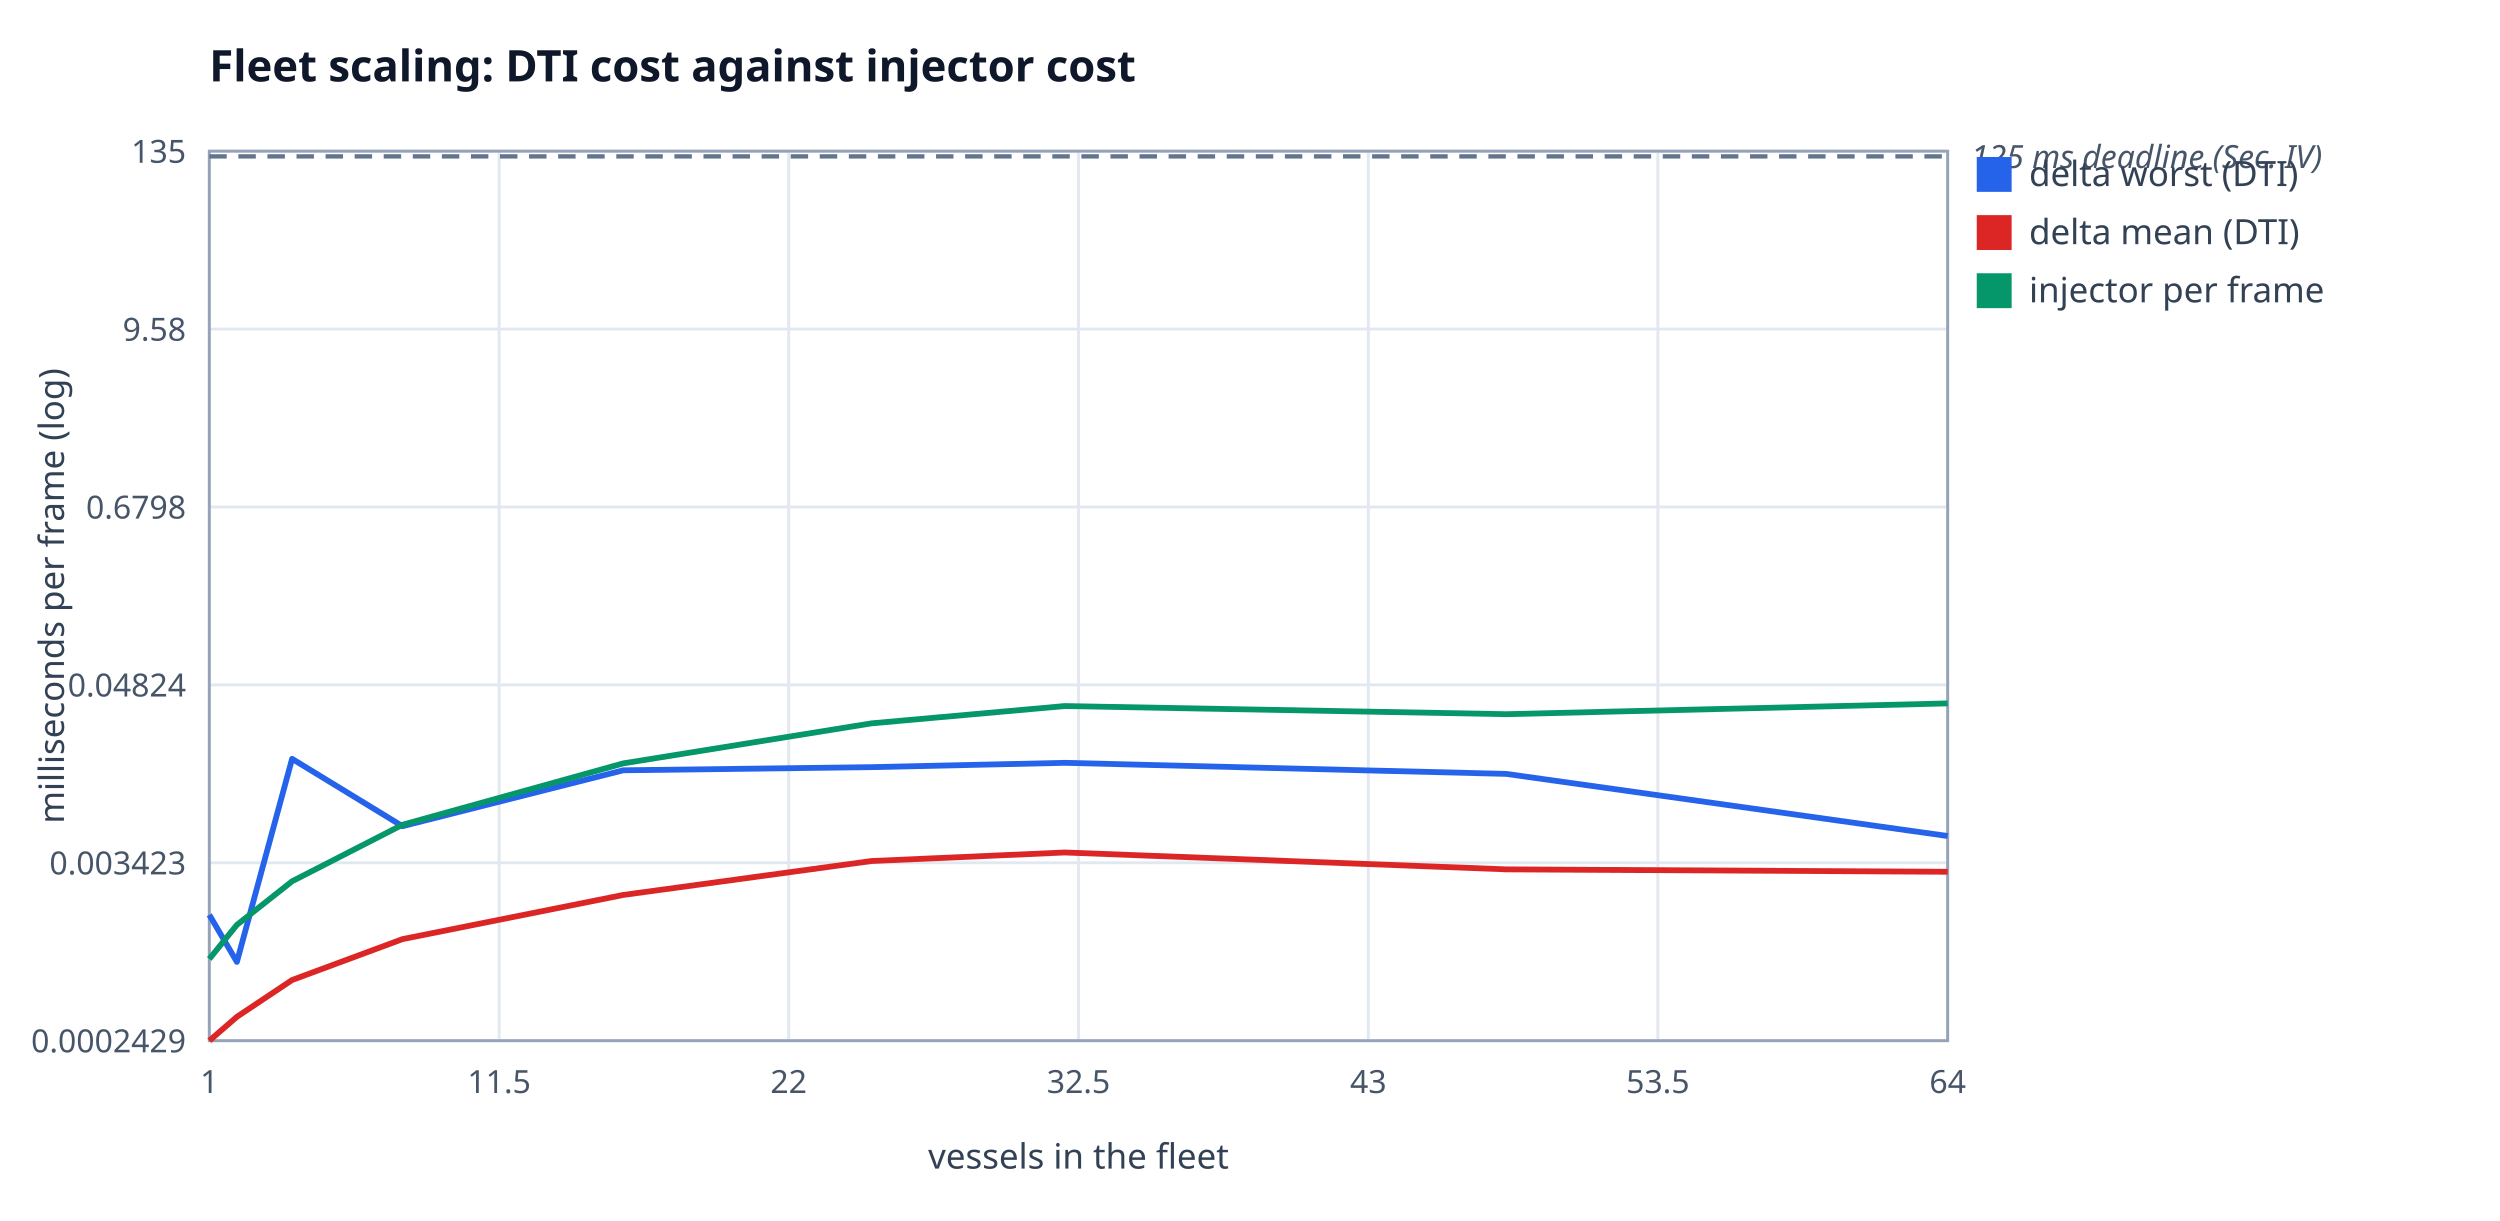
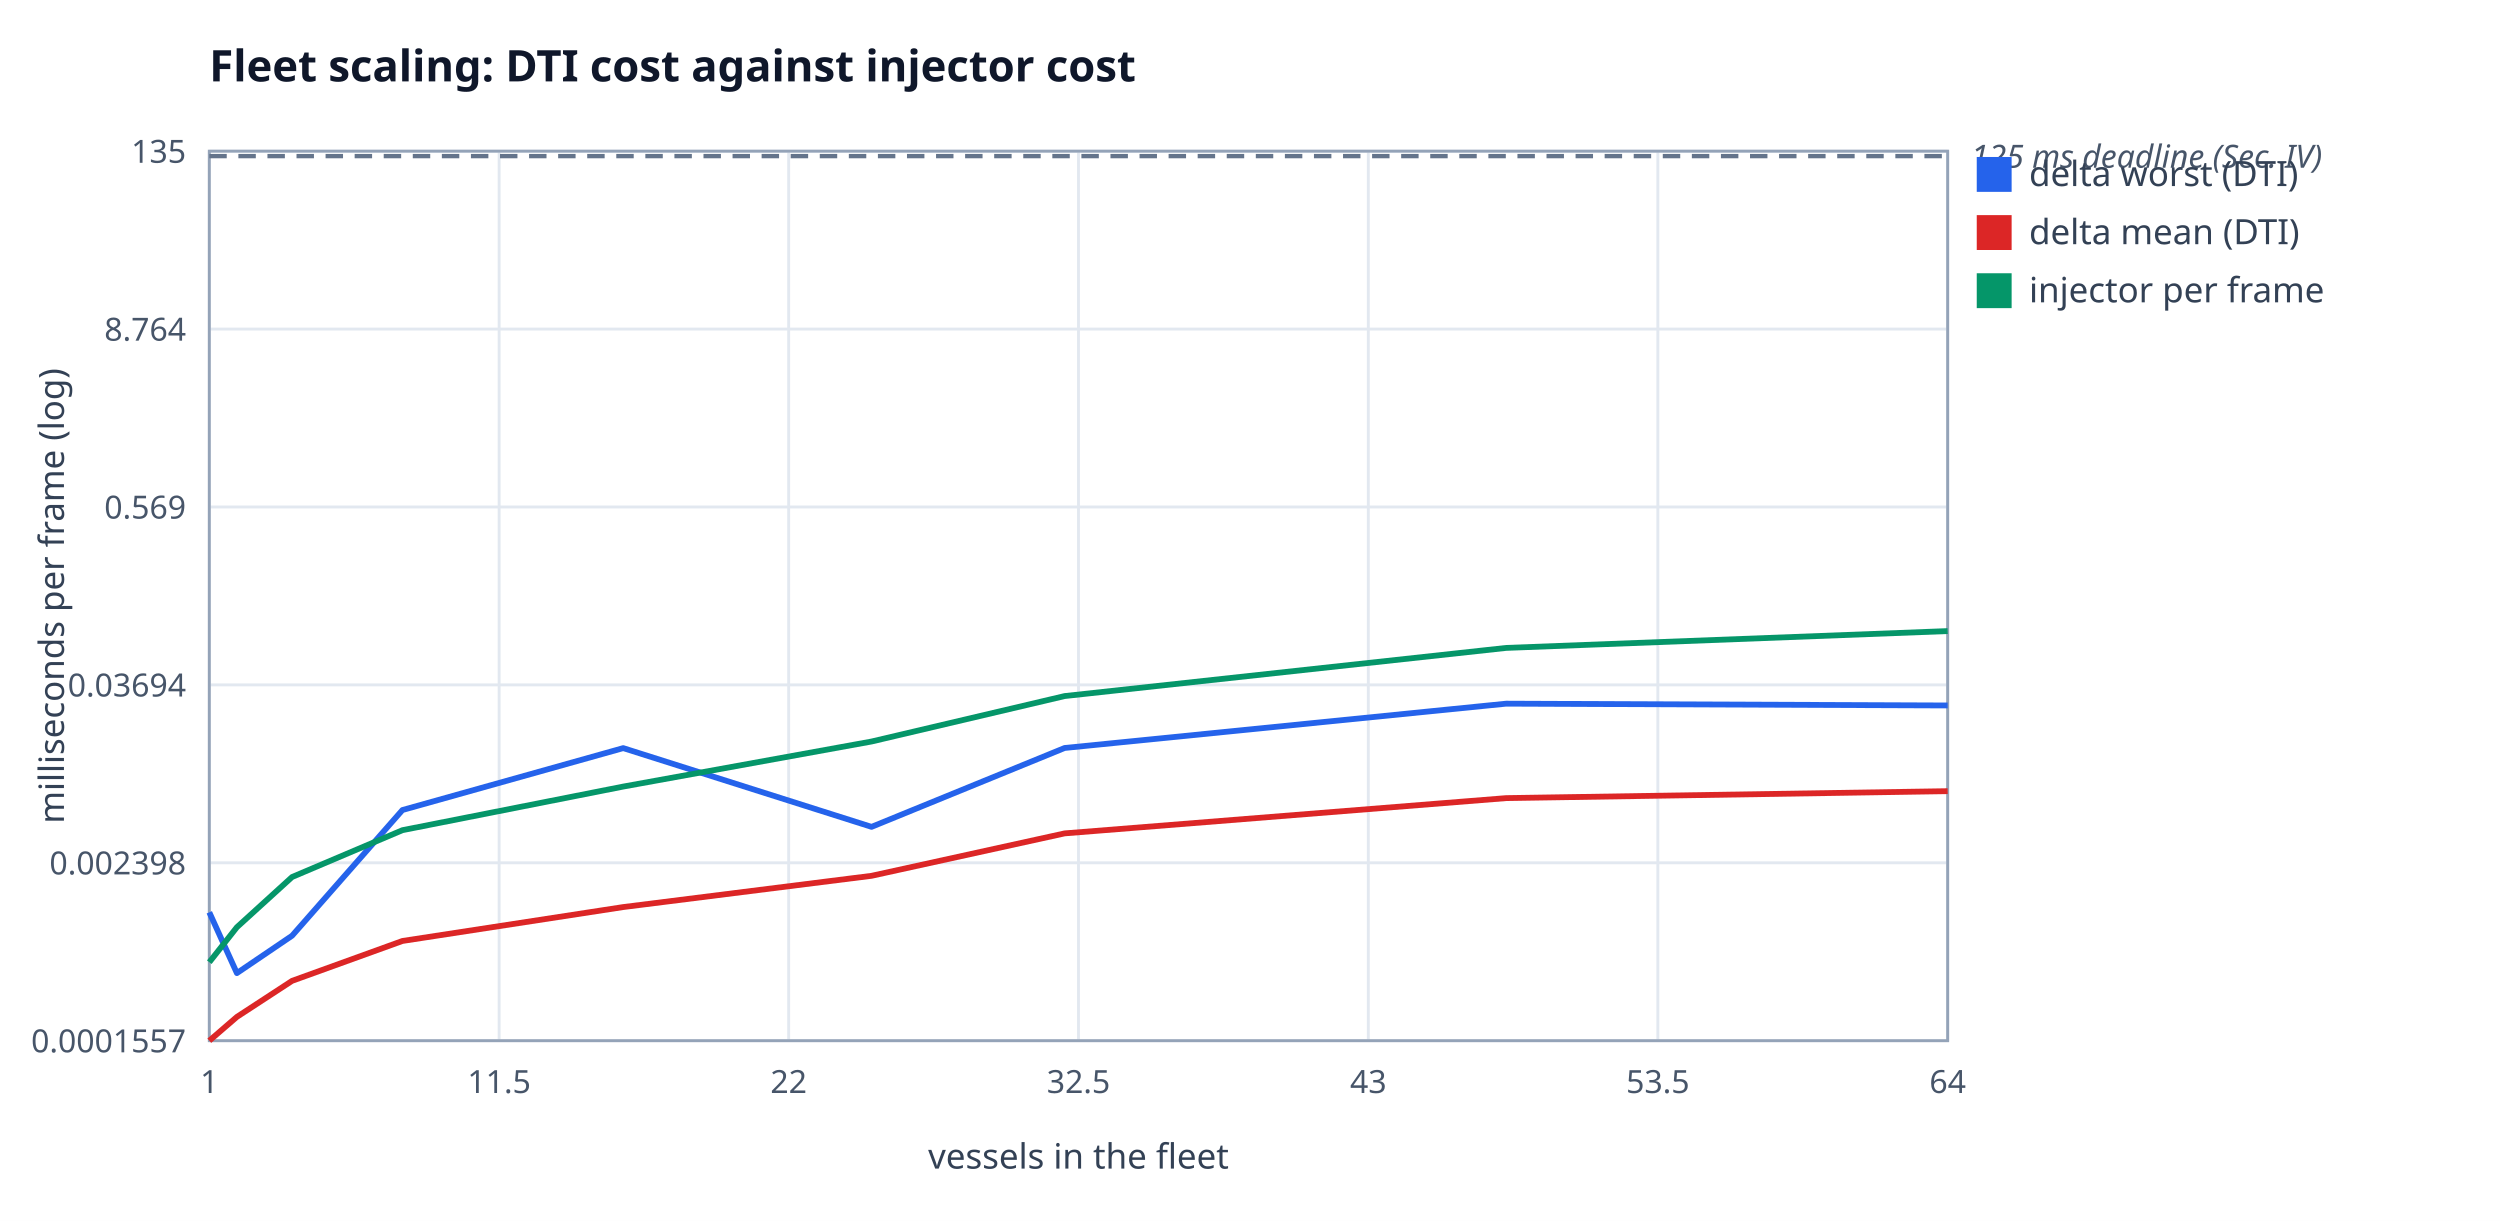
<svg xmlns="http://www.w3.org/2000/svg" viewBox="0 0 860 420" width="860" height="420" role="img" aria-label="Fleet scaling: DTI cost against injector cost">
  <style>
  .bg{fill:#ffffff}
  .frame{stroke:#94a3b8;stroke-width:1;fill:none}
  .grid{stroke:#e2e8f0;stroke-width:1}
  .tick{fill:#475569;font:11px sans-serif}
  .axis{fill:#334155;font:12px sans-serif}
  .title{fill:#0f172a;font:bold 15px sans-serif}
  .rule{stroke:#64748b;stroke-width:1.5;stroke-dasharray:6 4}
  .rulelab{fill:#475569;font:italic 11px sans-serif}
  .legend{fill:#334155;font:12px sans-serif}
  @media (prefers-color-scheme: dark){
    .bg{fill:#0b1120}
    .frame{stroke:#475569}
    .grid{stroke:#1e293b}
    .tick{fill:#94a3b8}
    .axis{fill:#cbd5e1}
    .title{fill:#f1f5f9}
    .rule{stroke:#94a3b8}
    .rulelab{fill:#94a3b8}
    .legend{fill:#cbd5e1}
  }
</style>
  <rect class="bg" x="0" y="0" width="860" height="420" />
  <text class="title" x="72.0" y="28">Fleet scaling: DTI cost against injector cost</text>
  <line class="grid" x1="72.0" y1="358.0" x2="670.0" y2="358.0" />
-   <text class="tick" x="64.0" y="362.0" text-anchor="end">0.0002429</text>
+   <text class="tick" x="64.0" y="362.0" text-anchor="end">0.0001557</text>
  <line class="grid" x1="72.0" y1="296.8" x2="670.0" y2="296.8" />
-   <text class="tick" x="64.0" y="300.8" text-anchor="end">0.003423</text>
+   <text class="tick" x="64.0" y="300.8" text-anchor="end">0.002398</text>
  <line class="grid" x1="72.0" y1="235.6" x2="670.0" y2="235.6" />
-   <text class="tick" x="64.0" y="239.6" text-anchor="end">0.04824</text>
+   <text class="tick" x="64.0" y="239.6" text-anchor="end">0.03694</text>
  <line class="grid" x1="72.0" y1="174.4" x2="670.0" y2="174.4" />
-   <text class="tick" x="64.0" y="178.4" text-anchor="end">0.6798</text>
+   <text class="tick" x="64.0" y="178.4" text-anchor="end">0.569</text>
  <line class="grid" x1="72.0" y1="113.2" x2="670.0" y2="113.2" />
-   <text class="tick" x="64.0" y="117.2" text-anchor="end">9.58</text>
+   <text class="tick" x="64.0" y="117.2" text-anchor="end">8.764</text>
  <line class="grid" x1="72.0" y1="52.0" x2="670.0" y2="52.0" />
  <text class="tick" x="64.0" y="56.0" text-anchor="end">135</text>
  <line class="grid" x1="72.0" y1="52.0" x2="72.0" y2="358.0" />
  <text class="tick" x="72.0" y="376.0" text-anchor="middle">1</text>
  <line class="grid" x1="171.7" y1="52.0" x2="171.7" y2="358.0" />
  <text class="tick" x="171.7" y="376.0" text-anchor="middle">11.5</text>
  <line class="grid" x1="271.3" y1="52.0" x2="271.3" y2="358.0" />
  <text class="tick" x="271.3" y="376.0" text-anchor="middle">22</text>
  <line class="grid" x1="371.0" y1="52.0" x2="371.0" y2="358.0" />
  <text class="tick" x="371.0" y="376.0" text-anchor="middle">32.5</text>
  <line class="grid" x1="470.7" y1="52.0" x2="470.7" y2="358.0" />
  <text class="tick" x="470.7" y="376.0" text-anchor="middle">43</text>
  <line class="grid" x1="570.3" y1="52.0" x2="570.3" y2="358.0" />
  <text class="tick" x="570.3" y="376.0" text-anchor="middle">53.5</text>
  <line class="grid" x1="670.0" y1="52.0" x2="670.0" y2="358.0" />
  <text class="tick" x="670.0" y="376.0" text-anchor="middle">64</text>
  <rect class="frame" x="72.0" y="52.0" width="598.0" height="306.0" />
  <text class="axis" x="371.0" y="402.0" text-anchor="middle">vessels in the fleet</text>
  <text class="axis" x="22.0" y="205.0" text-anchor="middle" transform="rotate(-90 22.0 205.0)">milliseconds per frame (log)</text>
-   <line class="rule" x1="72.0" y1="53.8" x2="670.0" y2="53.8" />
-   <text class="rulelab" x="678.0" y="57.8">125 ms deadline (Sec. IV)</text>
-   <polyline fill="none" stroke="#2563eb" stroke-width="2" stroke-linejoin="round" points="72.00,314.70 81.49,330.90 100.48,261.04 138.44,284.21 214.38,264.98 299.81,263.90 366.25,262.41 518.13,266.22 670.00,287.59 " />
-   <polyline fill="none" stroke="#dc2626" stroke-width="2" stroke-linejoin="round" points="72.00,358.00 81.49,349.79 100.48,337.12 138.44,323.06 214.38,307.86 299.81,296.19 366.25,293.25 518.13,299.06 670.00,299.89 " />
-   <polyline fill="none" stroke="#059669" stroke-width="2" stroke-linejoin="round" points="72.00,329.89 81.49,318.15 100.48,303.16 138.44,283.72 214.38,262.60 299.81,248.83 366.25,242.88 518.13,245.68 670.00,241.97 " />
+   <line class="rule" x1="72.0" y1="53.7" x2="670.0" y2="53.7" />
+   <text class="rulelab" x="678.0" y="57.7">125 ms deadline (Sec. IV)</text>
+   <polyline fill="none" stroke="#2563eb" stroke-width="2" stroke-linejoin="round" points="72.00,313.84 81.49,334.75 100.48,321.88 138.44,278.65 214.38,257.35 299.81,284.44 366.25,257.30 518.13,242.06 670.00,242.68 " />
+   <polyline fill="none" stroke="#dc2626" stroke-width="2" stroke-linejoin="round" points="72.00,358.00 81.49,349.81 100.48,337.41 138.44,323.69 214.38,312.03 299.81,301.28 366.25,286.68 518.13,274.55 670.00,272.16 " />
+   <polyline fill="none" stroke="#059669" stroke-width="2" stroke-linejoin="round" points="72.00,331.00 81.49,318.96 100.48,301.69 138.44,285.58 214.38,270.58 299.81,255.08 366.25,239.44 518.13,222.88 670.00,217.09 " />
  <rect x="680.0" y="54.0" width="12" height="12" fill="#2563eb" />
  <text class="legend" x="698.0" y="64.0">delta worst (DTI)</text>
  <rect x="680.0" y="74.0" width="12" height="12" fill="#dc2626" />
  <text class="legend" x="698.0" y="84.0">delta mean (DTI)</text>
  <rect x="680.0" y="94.0" width="12" height="12" fill="#059669" />
  <text class="legend" x="698.0" y="104.0">injector per frame</text>
</svg>
